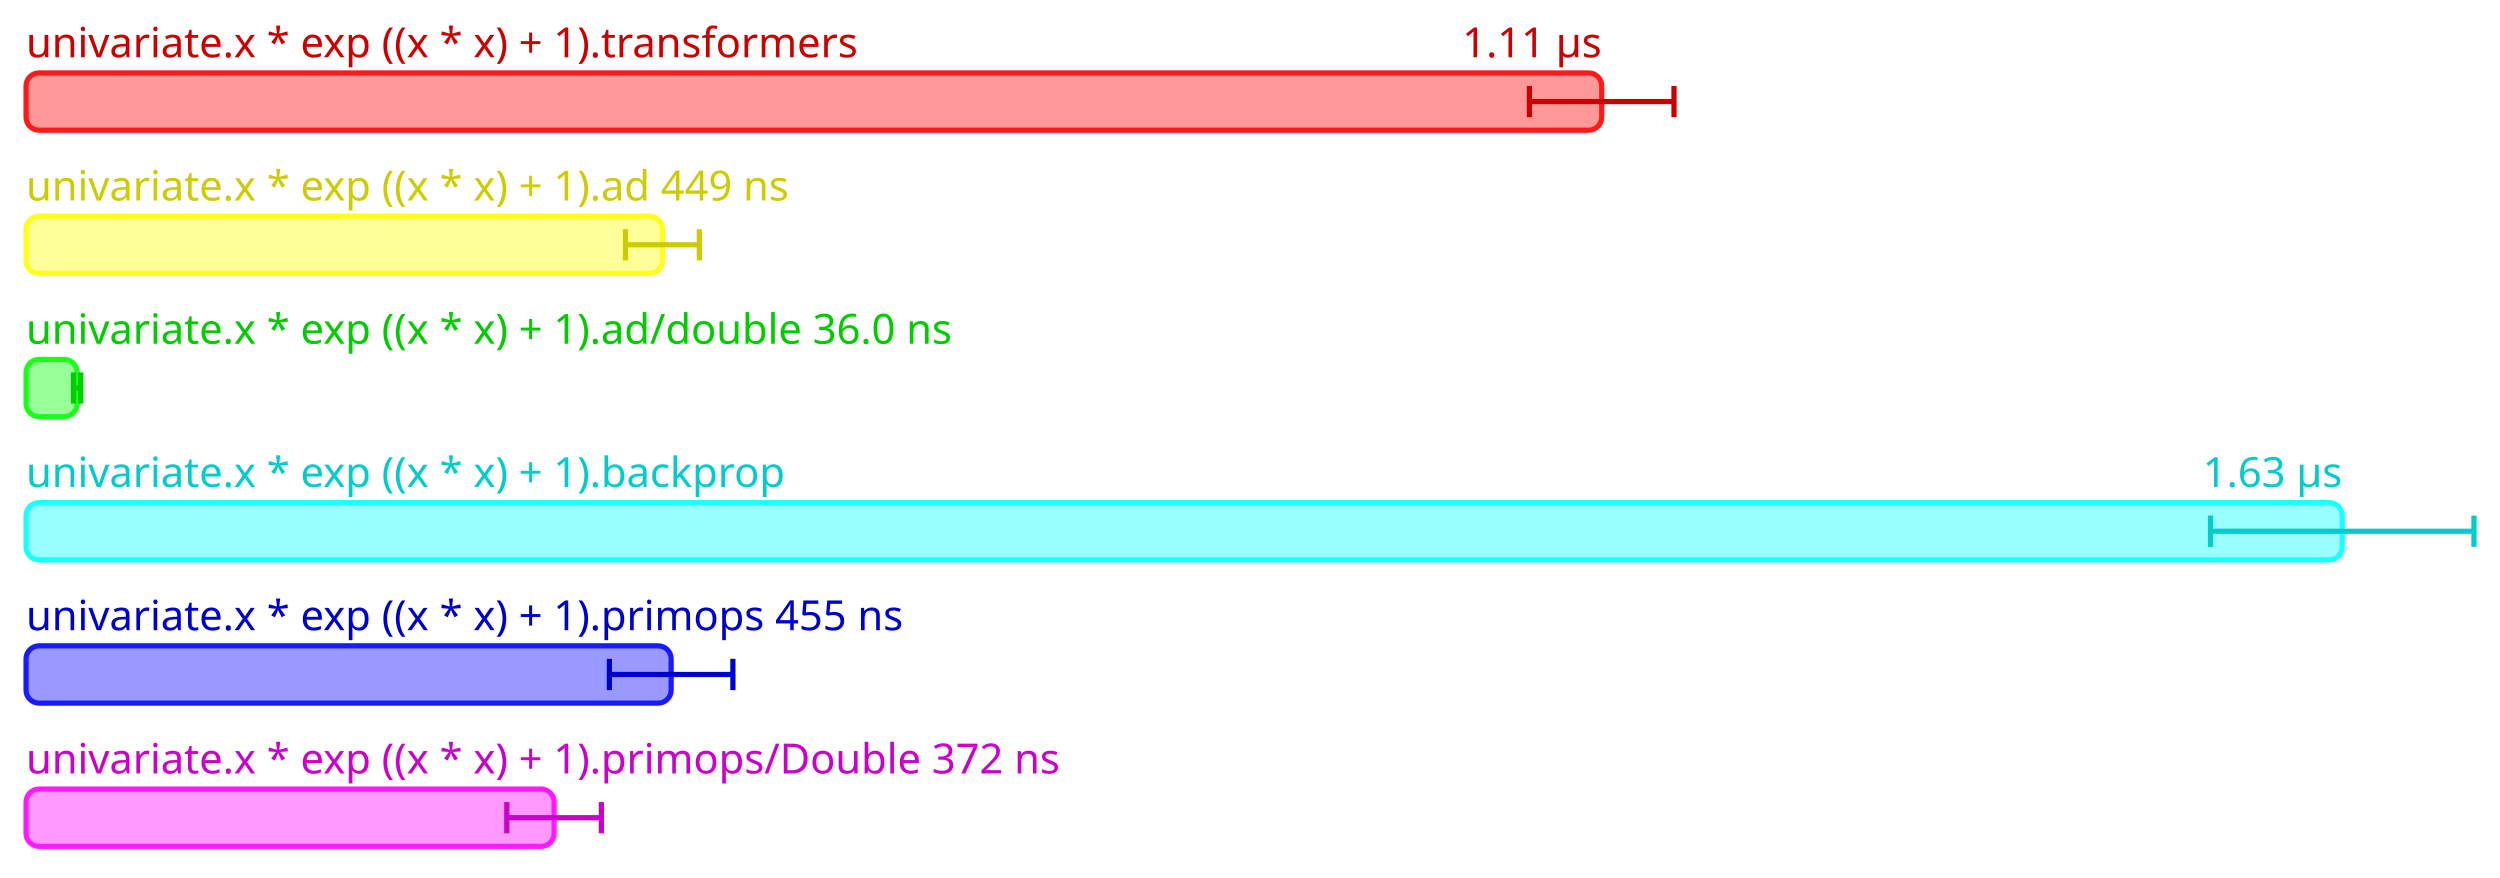
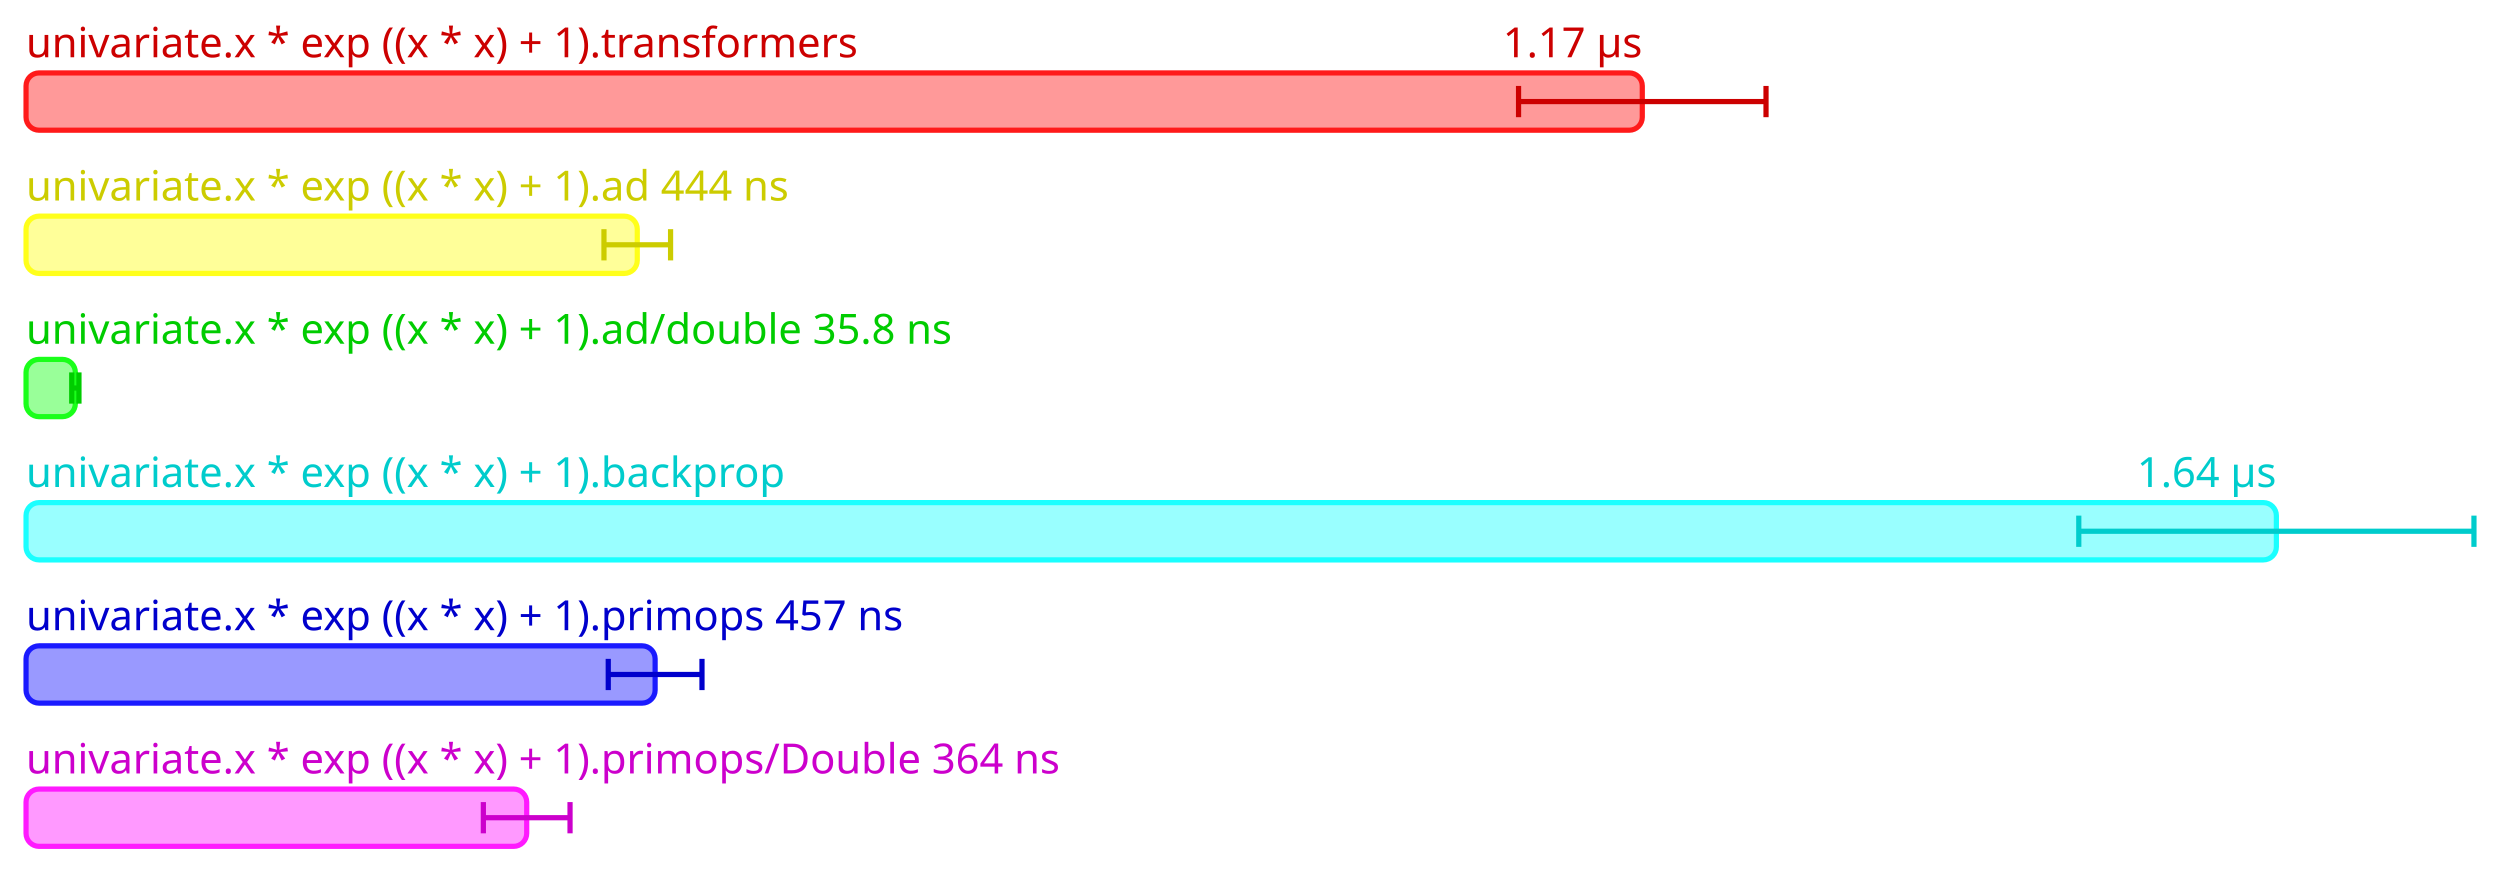
<svg xmlns="http://www.w3.org/2000/svg" height="337" width="960.0" font-size="16" font-family="sans-serif" stroke-width="2">
  <g transform="translate(10.0 0)">
    <g fill="hsl(0, 100%, 40%)">
      <text y="22">univariate.x * exp ((x * x) + 1).transformers</text>
-       <text y="22" x="605.051" text-anchor="end">1.11 μs</text>
+       <text y="22" x="620.637" text-anchor="end">1.17 μs</text>
    </g>
    <g>
-       <rect y="28" rx="5" height="22" width="605.051" fill="hsl(0, 100%, 80%)" stroke="hsl(0, 100%, 55%)" />
+       <rect y="28" rx="5" height="22" width="620.637" fill="hsl(0, 100%, 80%)" stroke="hsl(0, 100%, 55%)" />
      <g stroke="hsl(0, 100%, 40%)">
-         <line x1="577.289" x2="632.813" y1="39" y2="39" />
-         <line x1="577.289" x2="577.289" y1="33" y2="45" />
-         <line x1="632.813" x2="632.813" y1="33" y2="45" />
+         <line x1="573.122" x2="668.152" y1="39" y2="39" />
+         <line x1="573.122" x2="573.122" y1="33" y2="45" />
+         <line x1="668.152" x2="668.152" y1="33" y2="45" />
      </g>
    </g>
-     <text fill="hsl(60, 100%, 40%)" y="77">univariate.x * exp ((x * x) + 1).ad 449  ns</text>
+     <text fill="hsl(60, 100%, 40%)" y="77">univariate.x * exp ((x * x) + 1).ad 444  ns</text>
    <g>
-       <rect y="83" rx="5" height="22" width="244.36" fill="hsl(60, 100%, 80%)" stroke="hsl(60, 100%, 55%)" />
+       <rect y="83" rx="5" height="22" width="234.71" fill="hsl(60, 100%, 80%)" stroke="hsl(60, 100%, 55%)" />
      <g stroke="hsl(60, 100%, 40%)">
-         <line x1="230.186" x2="258.533" y1="94" y2="94" />
-         <line x1="230.186" x2="230.186" y1="88" y2="100" />
-         <line x1="258.533" x2="258.533" y1="88" y2="100" />
+         <line x1="221.922" x2="247.497" y1="94" y2="94" />
+         <line x1="221.922" x2="221.922" y1="88" y2="100" />
+         <line x1="247.497" x2="247.497" y1="88" y2="100" />
      </g>
    </g>
-     <text fill="hsl(120, 100%, 40%)" y="132">univariate.x * exp ((x * x) + 1).ad/double 36.0 ns</text>
+     <text fill="hsl(120, 100%, 40%)" y="132">univariate.x * exp ((x * x) + 1).ad/double 35.8 ns</text>
    <g>
-       <rect y="138" rx="5" height="22" width="19.614" fill="hsl(120, 100%, 80%)" stroke="hsl(120, 100%, 55%)" />
+       <rect y="138" rx="5" height="22" width="18.932" fill="hsl(120, 100%, 80%)" stroke="hsl(120, 100%, 55%)" />
      <g stroke="hsl(120, 100%, 40%)">
-         <line x1="18.207" x2="21.021" y1="149" y2="149" />
-         <line x1="18.207" x2="18.207" y1="143" y2="155" />
-         <line x1="21.021" x2="21.021" y1="143" y2="155" />
+         <line x1="17.546" x2="20.318" y1="149" y2="149" />
+         <line x1="17.546" x2="17.546" y1="143" y2="155" />
+         <line x1="20.318" x2="20.318" y1="143" y2="155" />
      </g>
    </g>
    <g fill="hsl(180, 100%, 40%)">
      <text y="187">univariate.x * exp ((x * x) + 1).backprop</text>
-       <text y="187" x="889.416" text-anchor="end">1.63 μs</text>
+       <text y="187" x="864.126" text-anchor="end">1.64 μs</text>
    </g>
    <g>
-       <rect y="193" rx="5" height="22" width="889.416" fill="hsl(180, 100%, 80%)" stroke="hsl(180, 100%, 55%)" />
+       <rect y="193" rx="5" height="22" width="864.126" fill="hsl(180, 100%, 80%)" stroke="hsl(180, 100%, 55%)" />
      <g stroke="hsl(180, 100%, 40%)">
-         <line x1="838.833" x2="940.0" y1="204" y2="204" />
-         <line x1="838.833" x2="838.833" y1="198" y2="210" />
+         <line x1="788.251" x2="940.0" y1="204" y2="204" />
+         <line x1="788.251" x2="788.251" y1="198" y2="210" />
        <line x1="940.0" x2="940.0" y1="198" y2="210" />
      </g>
    </g>
-     <text fill="hsl(240, 100%, 40%)" y="242">univariate.x * exp ((x * x) + 1).primops 455  ns</text>
+     <text fill="hsl(240, 100%, 40%)" y="242">univariate.x * exp ((x * x) + 1).primops 457  ns</text>
    <g>
-       <rect y="248" rx="5" height="22" width="247.72" fill="hsl(240, 100%, 80%)" stroke="hsl(240, 100%, 55%)" />
+       <rect y="248" rx="5" height="22" width="241.567" fill="hsl(240, 100%, 80%)" stroke="hsl(240, 100%, 55%)" />
      <g stroke="hsl(240, 100%, 40%)">
-         <line x1="224.006" x2="271.434" y1="259" y2="259" />
-         <line x1="224.006" x2="224.006" y1="253" y2="265" />
-         <line x1="271.434" x2="271.434" y1="253" y2="265" />
+         <line x1="223.569" x2="259.564" y1="259" y2="259" />
+         <line x1="223.569" x2="223.569" y1="253" y2="265" />
+         <line x1="259.564" x2="259.564" y1="253" y2="265" />
      </g>
    </g>
-     <text fill="hsl(300, 100%, 40%)" y="297">univariate.x * exp ((x * x) + 1).primops/Double 372  ns</text>
+     <text fill="hsl(300, 100%, 40%)" y="297">univariate.x * exp ((x * x) + 1).primops/Double 364  ns</text>
    <g>
-       <rect y="303" rx="5" height="22" width="202.77" fill="hsl(300, 100%, 80%)" stroke="hsl(300, 100%, 55%)" />
+       <rect y="303" rx="5" height="22" width="192.252" fill="hsl(300, 100%, 80%)" stroke="hsl(300, 100%, 55%)" />
      <g stroke="hsl(300, 100%, 40%)">
-         <line x1="184.612" x2="220.928" y1="314" y2="314" />
-         <line x1="184.612" x2="184.612" y1="308" y2="320" />
-         <line x1="220.928" x2="220.928" y1="308" y2="320" />
+         <line x1="175.609" x2="208.894" y1="314" y2="314" />
+         <line x1="175.609" x2="175.609" y1="308" y2="320" />
+         <line x1="208.894" x2="208.894" y1="308" y2="320" />
      </g>
    </g>
  </g>
</svg>
